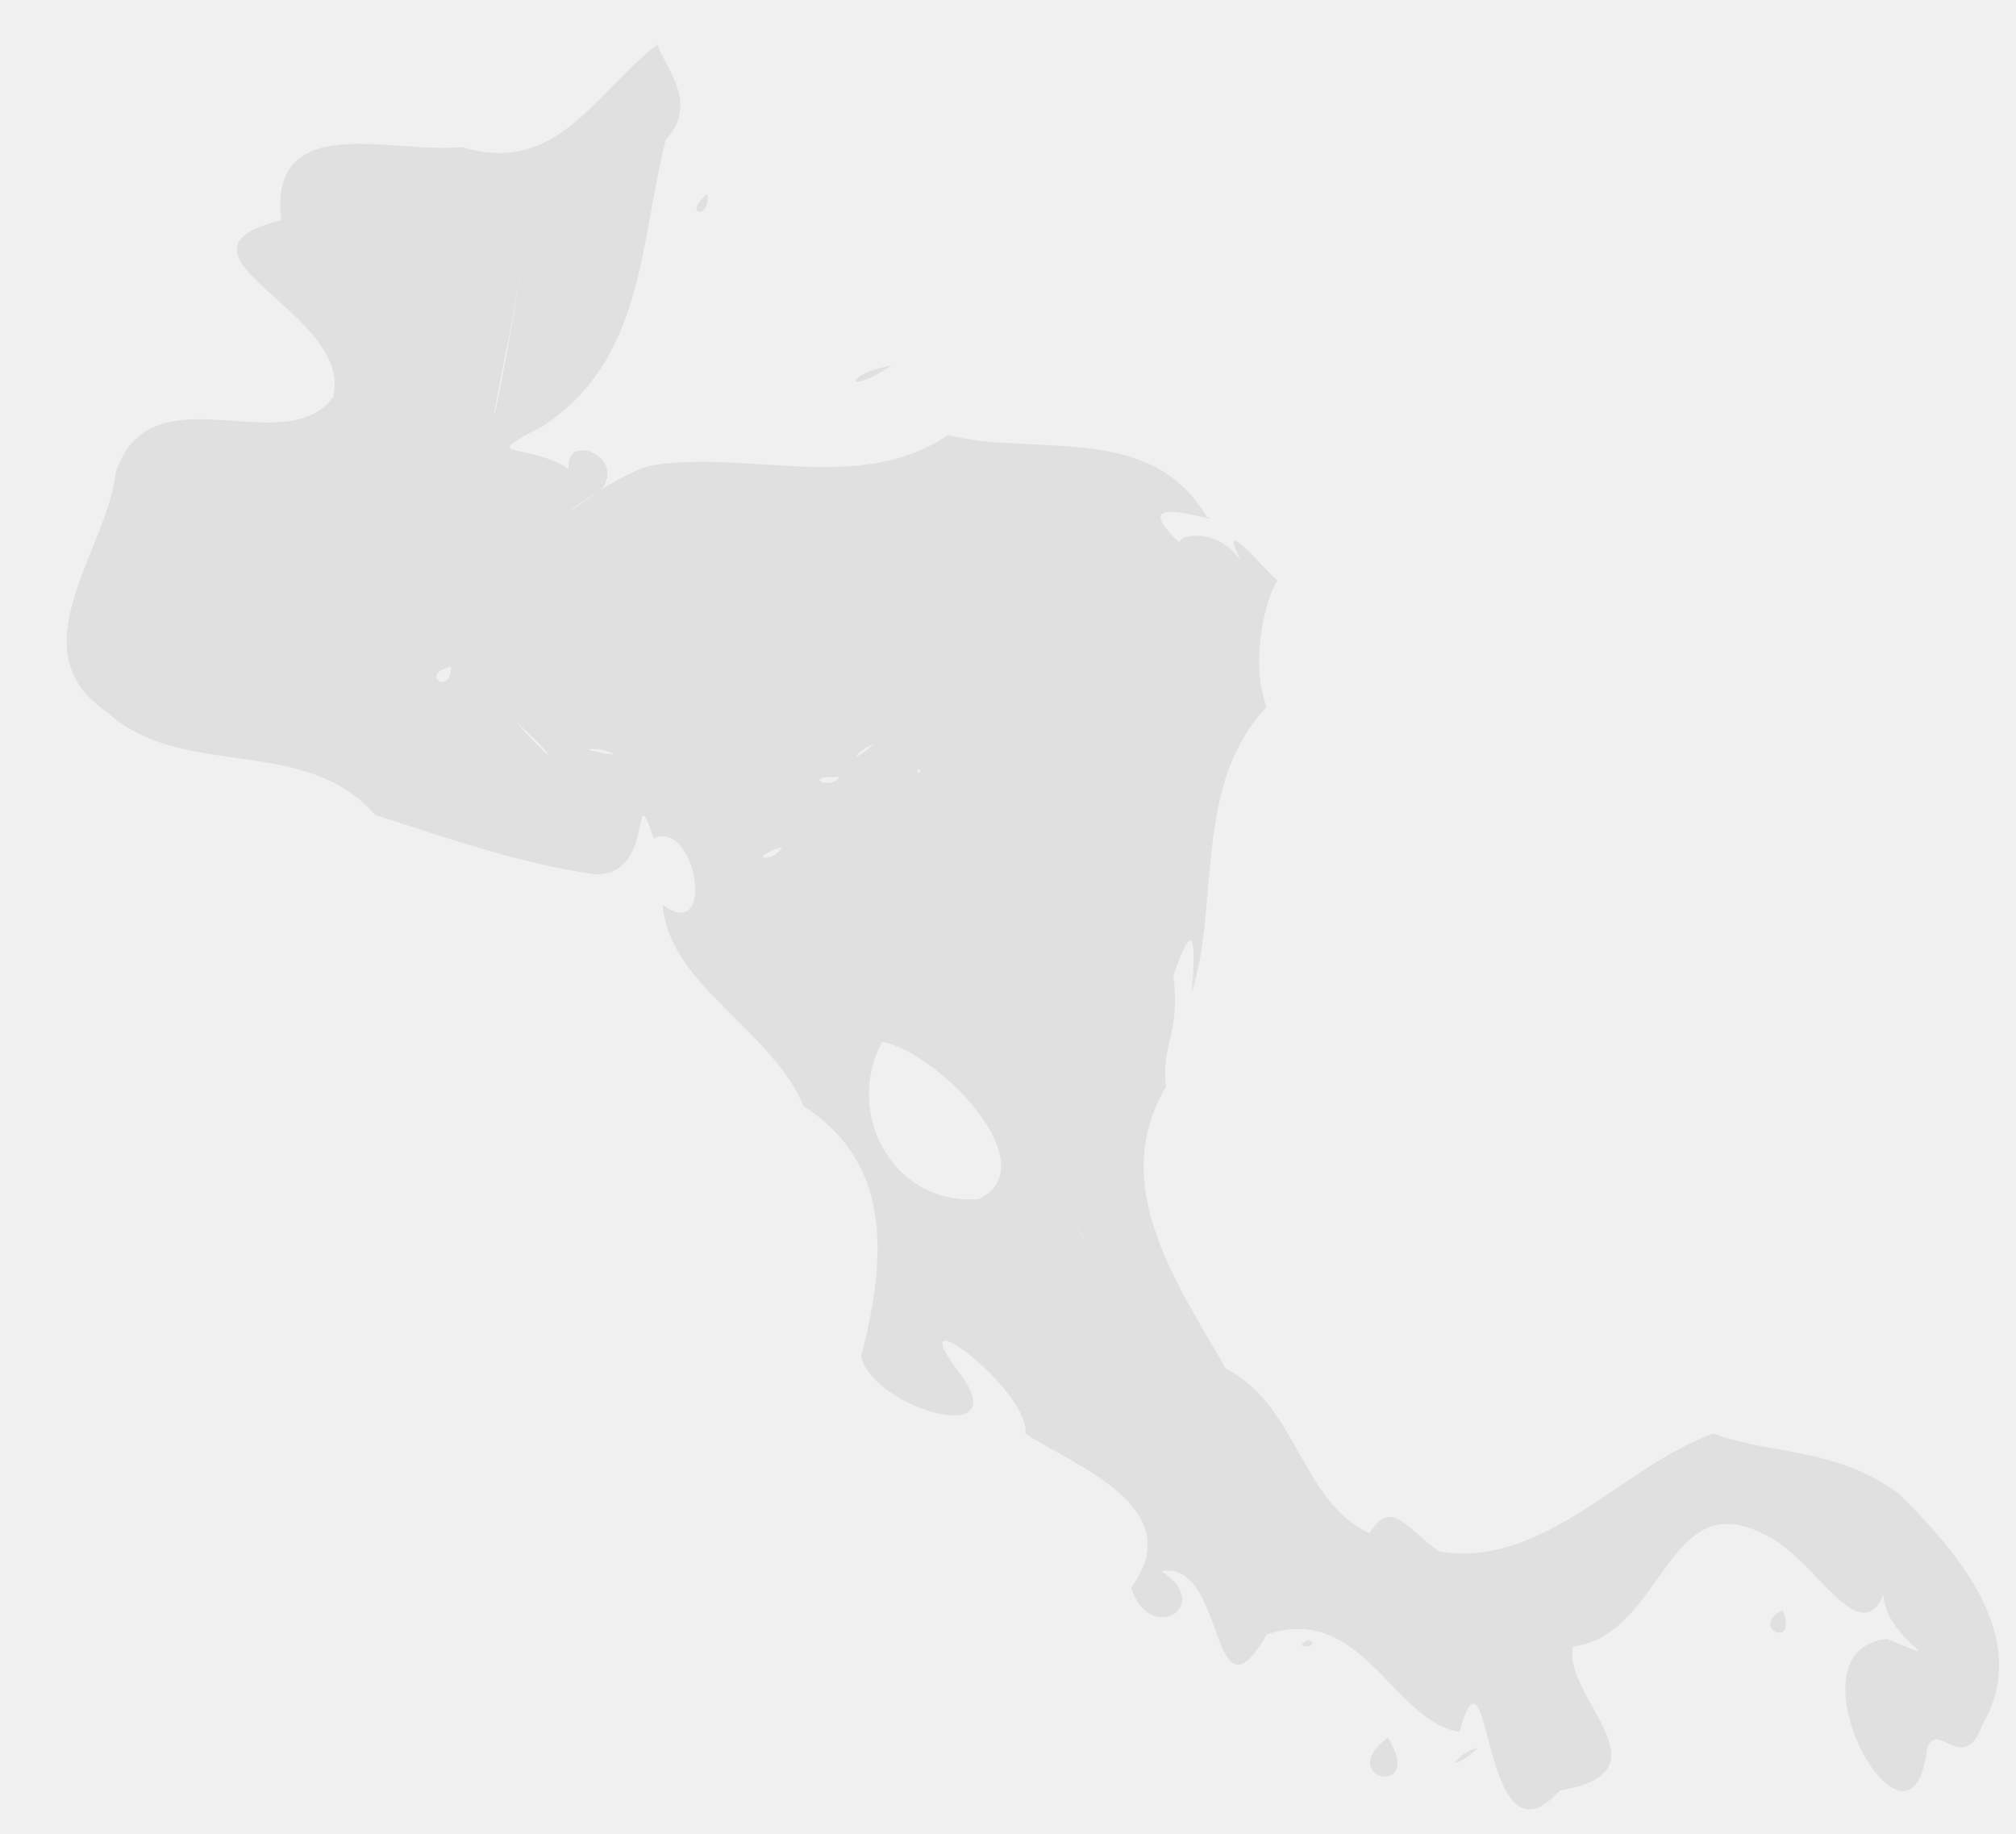
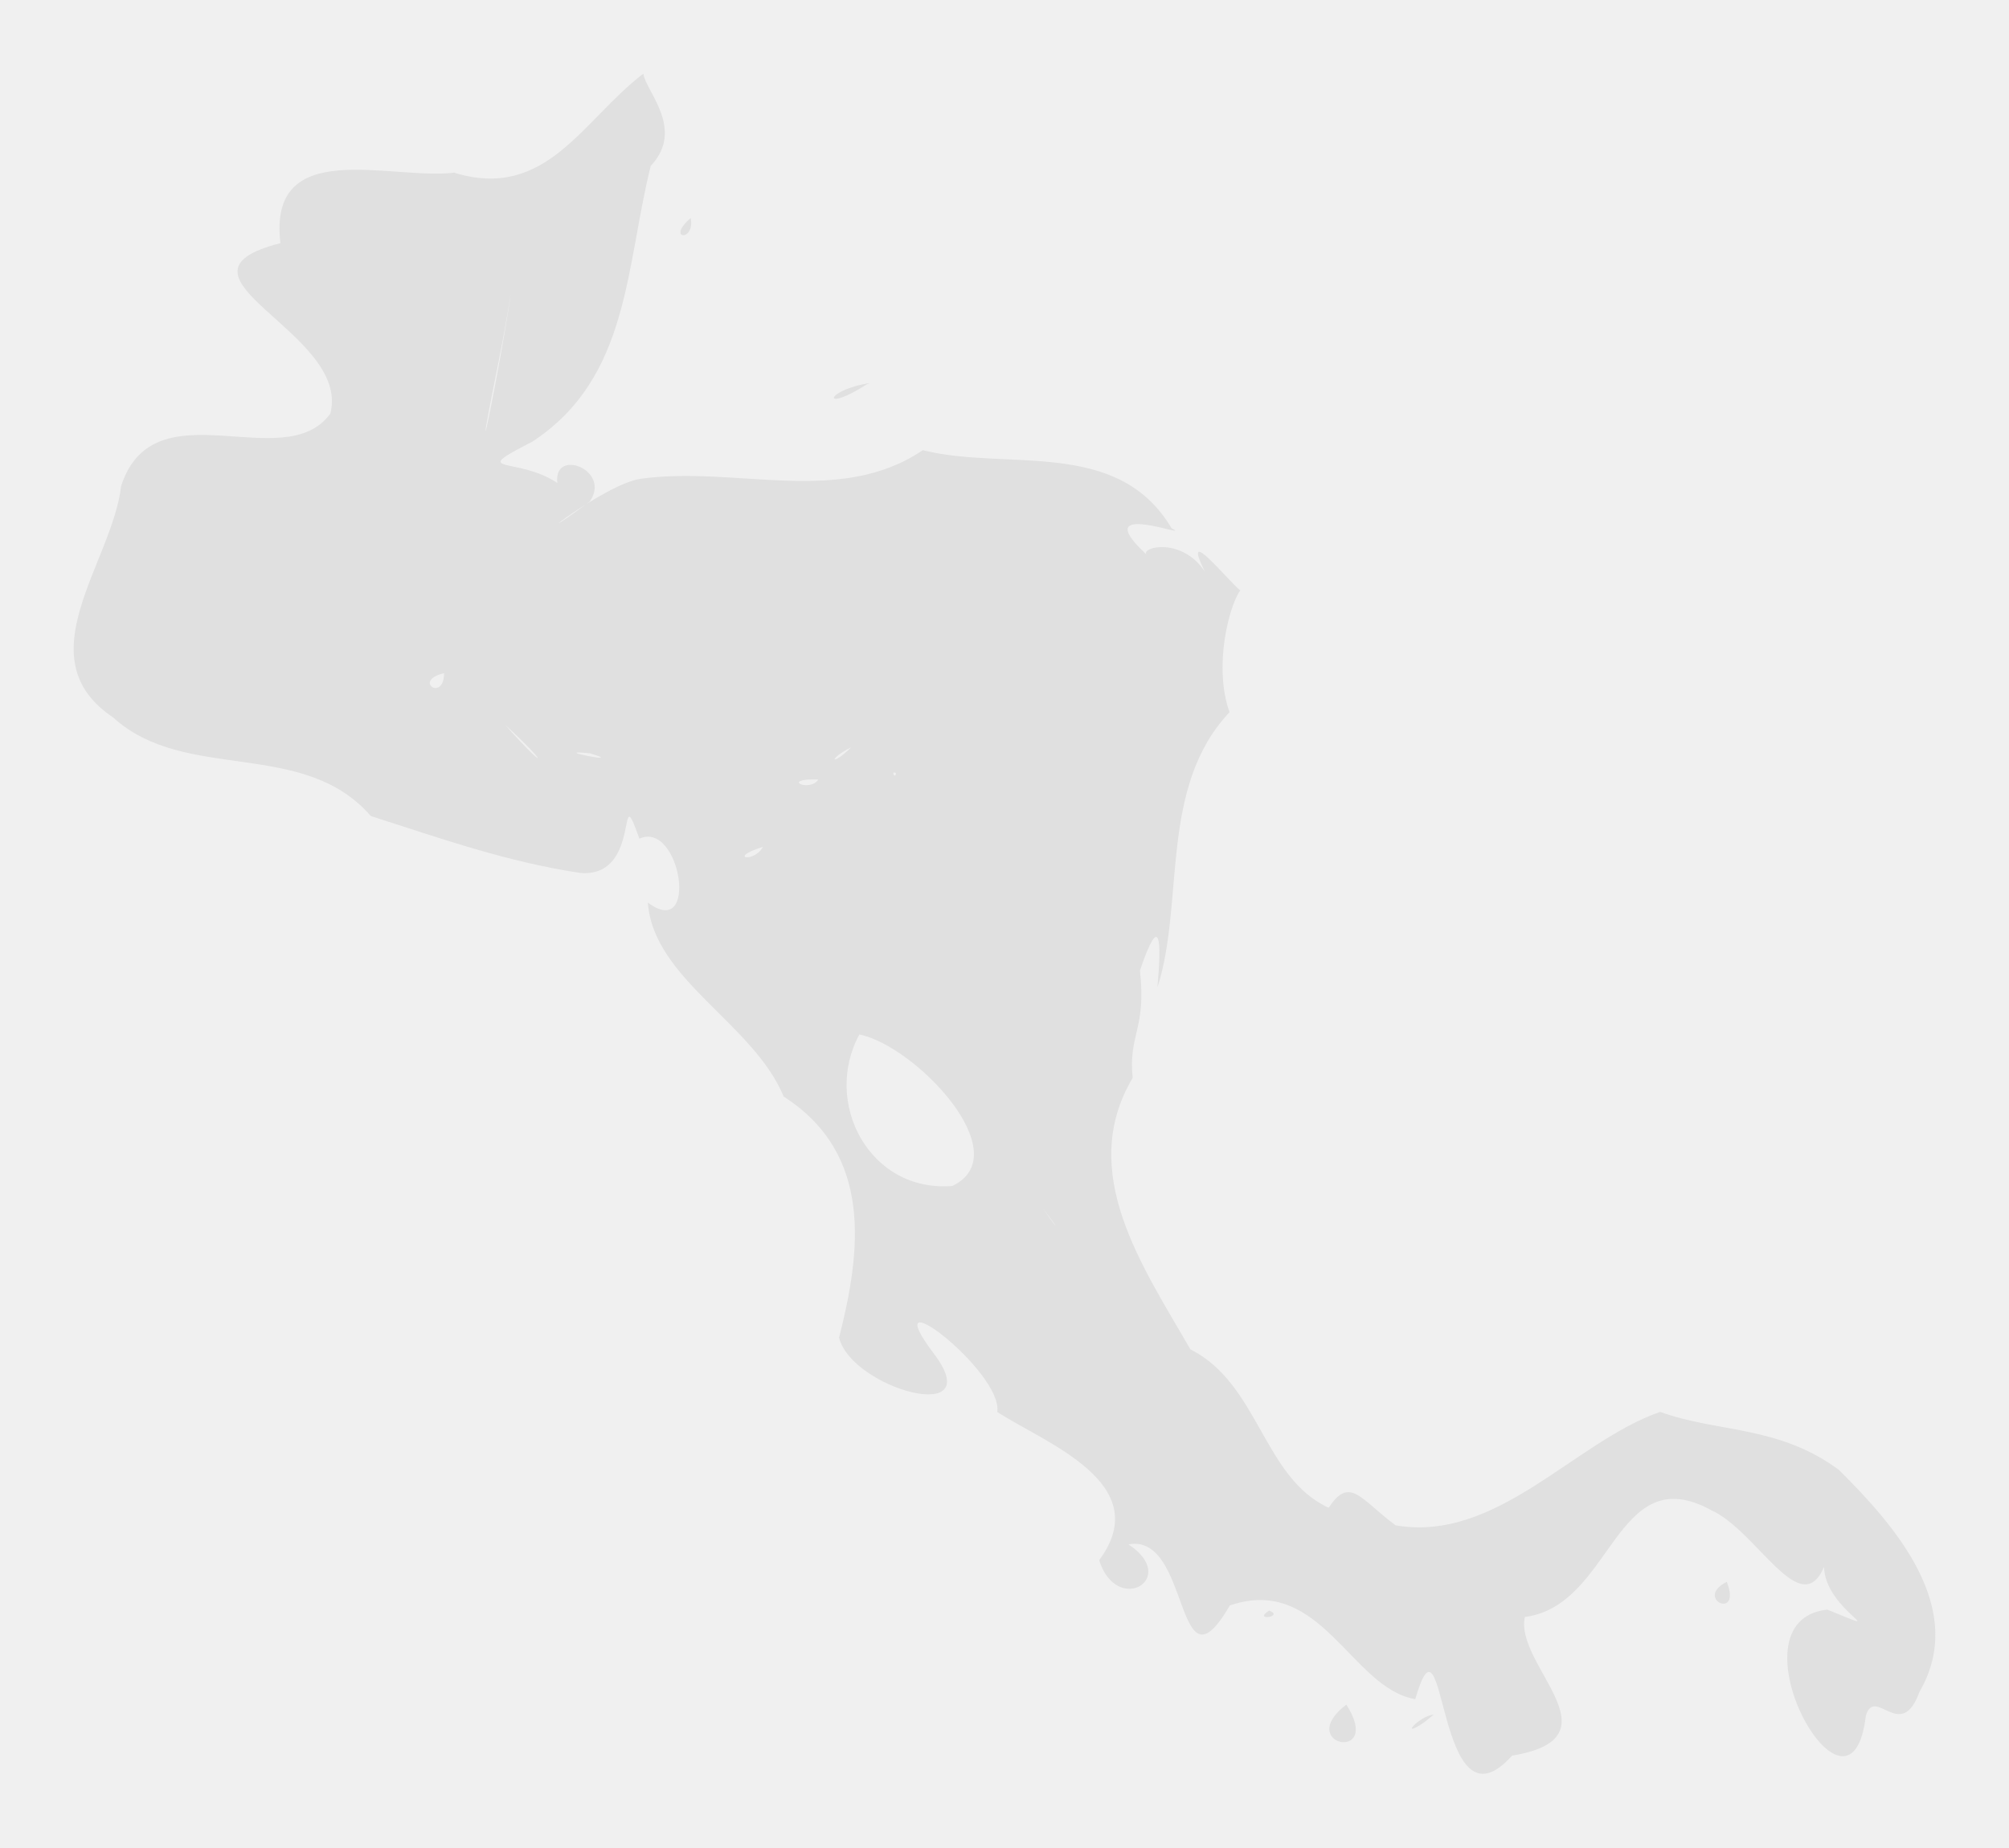
- <svg xmlns="http://www.w3.org/2000/svg" version="1.1" id="svg2985" viewBox="82.992 45.607 119.787 119.887" width="121.276" height="110.29">
-   <defs id="defs3028" />
-   <style id="style_css_sheet" type="text/css"> 
- /*
-  * Below are Cascading Style Sheet (CSS) definitions in use in this file,
-  * which allow easily changing how countries are displayed.
-  *
-  */
- 
- /*
-  * Circles around small countries
-  *
-  * Change opacity to 1 to display all circles.
-  *
-  */
- .circlexx
- {
-    opacity:0;
-    fill:#e0e0e0;
-    stroke:#000000;
-    stroke-width:0.5;
- }
- 
- /*
-  * Smaller circles around French DOMs and Chinese SARs
-  *
-  * Change opacity to 1 to display all subnational circles.
-  *
-  */
- .subxx
- {
-    opacity:0;
-    stroke-width:0.3;
- }
- 
- 
- /*
-  * Circles around small countries, but with no permanent residents 
-  *
-  * Change opacity to 1 to display all circles.
-  *
-  */
- .noxx
- {
-    opacity:0;
-    fill:#e0e0e0;
-    stroke:#000000;
-    stroke-width:0.5;
- }
- 
- /*
-  * land
-  */
- .landxx
- {
-    fill: #e0e0e0;
-    stroke:#ffffff;
-    stroke-width:0.5;
-    fill-rule:evenodd;
- }
- 
- /*
-  * Styles for coastlines of islands with no borders
-  */
- .coastxx
- {
-    fill: #e0e0e0;
-    stroke:#ffffff;
-    stroke-width:0.3;
-    fill-rule:evenodd;
- }
- 
- 
- /*
-  * Styles for territories with limited or no recognition
-  */
- .limitxx
- {
-    fill: #e0e0e0;
-    stroke:#ffffff;
-    stroke-width:0;
-    fill-rule:evenodd;
- }
- 
- /*
-  * Circles around small territories with limited or no recognition
-  *
-  * Change opacity to 1 to display all circles.
-  *
-  */
- .unxx
- {
-    opacity:0;
-    fill:#e0e0e0;
-    stroke:#000000;
-    stroke-width:0.3;
- }
- 
- 
- /*
-  * Styles for territories without permanent population.
-  */
- .antxx
- {
-    fill: #e0e0e0;
-    stroke:#ffffff;
-    stroke-width:0;
-    fill-rule:evenodd;
- }
- 
- /*
-  * Oceans and seas
-  */
- .oceanxx
- {
-    opacity: 1;
-    color: #000000;
-    fill:#ffffff;
-    stroke:#000;
-    stroke-width:0.5;
-    stroke-miterlimit:1;
- }
- 
- /*
- 
-  Reserved class names:
- 
-  .eu - for members of European Union
-  .eaeu - for members of Euroasian Economical Union
- 
- */
- 
- 
- 
- /*
-  * Additional style rules
-  *
-  * The following are examples of colouring countries.  You can substitute these with your own styles to colour the countries on the map.
-  *
-  * Color a few countries:
-  *
-  * .gb, .au, .nc
-  * {
-  *    fill:       #ff0000;
-  * }
-  *
-  * Color a few small country circles (and the countries):
-  *
-  * .ms, .ky
-  * {
-  *    opacity:    1;
-  *    fill:       #ff0000;
-  * }
-  *
-  */ 
-   </style>
-   <path style="fill:#e0e0e0;fill-rule:evenodd;stroke:none;stroke-width:0.3" d="m 119.998,48.49 c -4.112,3.122 -6.583,8.653 -12.842,6.723 -4.361,0.515 -12.66,-2.514 -11.794,4.784 -8.63,2.206 4.827,6.039 3.389,11.572 -3.129,4.298 -11.976,-1.959 -14.203,4.923 -0.589,5.184 -6.58,11.654 -0.549,15.698 4.908,4.471 12.9,1.391 17.498,6.698 4.9,1.574 9.318,3.128 14.21,3.862 4.279,0.374 2.436,-6.834 4.02,-2.326 2.806,-1.263 4.088,6.958 0.577,4.341 0.373,5.208 7.166,8.196 9.218,13.166 6.075,3.902 5.261,10.479 3.761,16.371 0.87,3.483 10.262,6.067 6.399,1.039 -4.087,-5.45 4.722,1.238 4.341,4.002 3.181,2.089 10.796,4.83 6.915,10.065 1.199,3.809 5.488,1.23 1.991,-1.072 4.252,-0.801 3.147,10.569 6.881,4.142 6.201,-2.119 8.228,5.627 12.583,6.363 2.113,-7.26 1.373,9.629 6.573,3.832 7.425,-1.213 0.133,-6.142 0.867,-9.411 5.985,-0.772 6.109,-10.84 12.666,-7.243 3.106,1.427 6.044,7.573 7.638,3.849 0.092,2.997 4.899,4.801 0.227,2.895 -6.991,0.745 1.568,16.068 2.615,7.196 0.63,-2.045 2.388,1.863 3.636,-1.611 3.297,-5.658 -1.661,-11.294 -5.472,-15.077 -4.124,-3.039 -8.24,-2.515 -12.126,-3.933 -5.82,2.016 -11.056,8.88 -17.956,7.704 -2.37,-1.752 -3.109,-3.395 -4.544,-1.193 -4.46,-2.044 -4.725,-8.411 -9.389,-10.755 -3.227,-5.627 -7.719,-12.016 -3.915,-18.432 -0.315,-2.924 0.942,-3.283 0.491,-7.284 1.387,-4.086 1.479,-2.051 1.186,1.149 1.865,-5.75 0.08,-13.593 4.897,-18.687 -1.1,-3.064 -0.048,-7.175 0.723,-8.268 -0.796,-0.635 -4.065,-4.684 -2.402,-1.275 -1.518,-2.328 -4.271,-1.696 -3.972,-1.176 -4.162,-3.862 3.403,-0.919 1.718,-1.764 -3.663,-6.197 -11.228,-3.871 -16.887,-5.307 -5.654,3.831 -12.679,1.045 -19.144,1.943 -2.536,0.343 -8.824,5.466 -3.468,1.552 1.509,-2.153 -2.488,-3.684 -2.194,-1.268 -2.791,-1.848 -6.126,-0.537 -1.709,-2.797 6.624,-4.33 6.334,-11.883 8.046,-18.726 2.361,-2.508 -0.361,-5.086 -0.5,-6.264 z m 3.214,9.804 c -1.716,1.45 0.313,1.648 0,0 z m -12.227,5.163 c -0.275,2.345 -1.942,10.955 -1.669,9.012 0.533,-3.008 1.229,-5.987 1.669,-9.012 z m 24.398,6.034 c -3.09,0.472 -3.37,2.11 -0.209,0.084 l 0.209,-0.084 z m 21.8,15.539 -0.444,0.28 0.444,-0.28 z m -50.714,4.163 c 0.008,1.984 -2.174,0.498 0,0 z m -3.24,3.233 -0.178,0.199 0.178,-0.199 z m 7.395,0.278 c 2.999,2.743 2.879,3.242 0,0 z m 23.483,1.52 c -1.433,1.386 -1.56,0.765 0,0 z m -17.736,0.406 c 2.718,0.812 -3.023,-0.312 0,0 z m -17.016,0.372 c -0.488,0.652 -0.852,1.14 0,0 z m 18.904,0.338 0.086,0.015 -0.086,-0.015 z m 0.452,0.045 1.057,0.757 -1.057,-0.757 z m -19.902,0.372 c -0.123,0.611 -0.078,0.385 0,0 z m 38.151,0.195 c 0.375,-0.13 0.068,0.483 0,0 z m -38.239,0.425 c 0.077,0.646 0.057,0.482 0,0 z m 33.16,0.034 c -0.632,0.908 -2.632,-0.092 0,0 z m -3.768,4.573 c -0.588,1.105 -2.473,0.769 0,0 z m -2.098,2.227 -0.296,0.892 0.296,-0.892 z m -0.355,0.894 -0.045,0.036 0.045,-0.036 z m 9.002,9.613 c 3.833,0.786 10.819,8.142 6.304,10.286 -5.629,0.453 -8.822,-5.665 -6.304,-10.286 z m 1.777,9.346 0.322,0.116 7.9e-4,2.9e-4 -0.322,-0.116 -7.9e-4,-2.8e-4 z m -0.864,0.174 -0.121,0.214 0.121,-0.214 z m 4.928,1.575 c 0.639,0.224 0.531,0.186 0,0 z m 6.645,0.754 c 1.068,1.385 1.155,1.664 0,0 z m 11.545,14.203 0.032,0.248 -0.032,-0.248 z m 34.842,11.108 c -2.271,1.145 1.057,2.67 0,0 z m -31.063,1.951 c -1.17,0.742 1.092,0.413 0,0 z m 5.242,6.382 c -3.586,2.745 2.554,4.008 0,0 z m 5.93,0.679 c -0.988,0.089 -2.399,1.699 -0.667,0.543 l 0.667,-0.543 z" id="path2808" />
+ <svg xmlns="http://www.w3.org/2000/svg" height="125.417" width="136.365" version="1.1">
+   <path id="path2808" d="m 43.669,5 c -4.112,3.122 -6.583,8.653 -12.842,6.723 -4.361,0.515 -12.66,-2.514 -11.794,4.784 -8.63,2.206 4.827,6.039 3.389,11.572 -3.129,4.298 -11.976,-1.959 -14.203,4.923 -0.589,5.184 -6.58,11.654 -0.549,15.698 4.908,4.471 12.9,1.391 17.498,6.698 4.9,1.574 9.318,3.128 14.21,3.862 4.279,0.374 2.436,-6.834 4.02,-2.326 2.806,-1.263 4.088,6.958 0.577,4.341 0.373,5.208 7.166,8.196 9.218,13.166 6.075,3.902 5.261,10.479 3.761,16.371 0.87,3.483 10.262,6.067 6.399,1.039 -4.087,-5.45 4.722,1.238 4.341,4.002 3.181,2.089 10.796,4.83 6.915,10.065 1.199,3.809 5.488,1.23 1.991,-1.072 4.252,-0.801 3.147,10.569 6.881,4.142 6.201,-2.119 8.228,5.627 12.583,6.363 2.113,-7.26 1.373,9.629 6.573,3.832 7.425,-1.213 0.133,-6.142 0.867,-9.411 5.985,-0.772 6.109,-10.84 12.666,-7.243 3.106,1.427 6.044,7.573 7.638,3.849 0.092,2.997 4.899,4.801 0.227,2.895 -6.991,0.745 1.568,16.068 2.615,7.196 0.63,-2.045 2.388,1.863 3.636,-1.611 3.297,-5.658 -1.661,-11.294 -5.472,-15.077 -4.124,-3.039 -8.24,-2.515 -12.126,-3.933 -5.82,2.016 -11.056,8.88 -17.956,7.704 -2.37,-1.752 -3.109,-3.395 -4.544,-1.193 -4.46,-2.044 -4.725,-8.411 -9.389,-10.755 -3.227,-5.627 -7.719,-12.016 -3.915,-18.432 -0.315,-2.924 0.942,-3.283 0.491,-7.284 1.387,-4.086 1.479,-2.051 1.186,1.149 1.865,-5.75 0.08,-13.593 4.897,-18.687 -1.1,-3.064 -0.048,-7.175 0.723,-8.268 -0.796,-0.635 -4.065,-4.684 -2.402,-1.275 -1.518,-2.328 -4.271,-1.696 -3.972,-1.176 -4.162,-3.862 3.403,-0.919 1.718,-1.764 -3.663,-6.197 -11.228,-3.871 -16.887,-5.307 -5.654,3.831 -12.679,1.045 -19.144,1.943 -2.536,0.343 -8.824,5.466 -3.468,1.552 1.509,-2.153 -2.488,-3.684 -2.194,-1.268 -2.791,-1.848 -6.126,-0.537 -1.709,-2.797 6.624,-4.33 6.334,-11.883 8.046,-18.726 C 46.53,8.755 43.808,6.178 43.669,5 Z m 3.214,9.804 c -1.716,1.45 0.313,1.648 0,0 z M 34.656,19.968 c -0.275,2.345 -1.942,10.955 -1.669,9.012 0.533,-3.008 1.229,-5.987 1.669,-9.012 z m 24.398,6.034 c -3.09,0.472 -3.37,2.11 -0.209,0.084 z m 21.8,15.539 -0.444,0.28 z M 30.14,45.703 c 0.008,1.984 -2.174,0.498 0,0 z m -3.24,3.233 -0.178,0.199 z m 7.395,0.278 c 2.999,2.743 2.879,3.242 0,0 z m 23.483,1.52 c -1.433,1.386 -1.56,0.765 0,0 z m -17.736,0.406 c 2.718,0.812 -3.023,-0.312 0,0 z m -17.016,0.372 c -0.488,0.652 -0.852,1.14 0,0 z m 18.904,0.338 0.086,0.015 z m 0.452,0.045 1.057,0.757 z m -19.902,0.372 c -0.123,0.611 -0.078,0.385 0,0 z m 38.151,0.195 c 0.375,-0.13 0.068,0.483 0,0 z M 22.393,52.886 c 0.077,0.646 0.057,0.482 0,0 z m 33.16,0.034 c -0.632,0.908 -2.632,-0.092 0,0 z m -3.768,4.573 c -0.588,1.105 -2.473,0.769 0,0 z m -2.098,2.227 -0.296,0.892 z m -0.355,0.894 -0.045,0.036 z m 9.002,9.613 c 3.833,0.786 10.819,8.142 6.304,10.286 -5.629,0.453 -8.822,-5.665 -6.304,-10.286 z m 1.777,9.346 0.322,0.116 7.9e-4,2.9e-4 -0.322,-0.116 z m -0.864,0.174 -0.121,0.214 z m 4.928,1.575 c 0.639,0.224 0.531,0.186 0,0 z m 6.645,0.754 c 1.068,1.385 1.155,1.664 0,0 z m 11.545,14.203 0.032,0.248 z m 34.842,11.108 c -2.271,1.145 1.057,2.67 0,0 z m -31.063,1.951 c -1.17,0.742 1.092,0.413 0,0 z m 5.242,6.382 c -3.586,2.745 2.554,4.008 0,0 z m 5.93,0.679 c -0.988,0.089 -2.399,1.699 -0.667,0.543 z" style="fill:#e0e0e0;fill-rule:evenodd;stroke:none;stroke-width:0.3" />
</svg>
